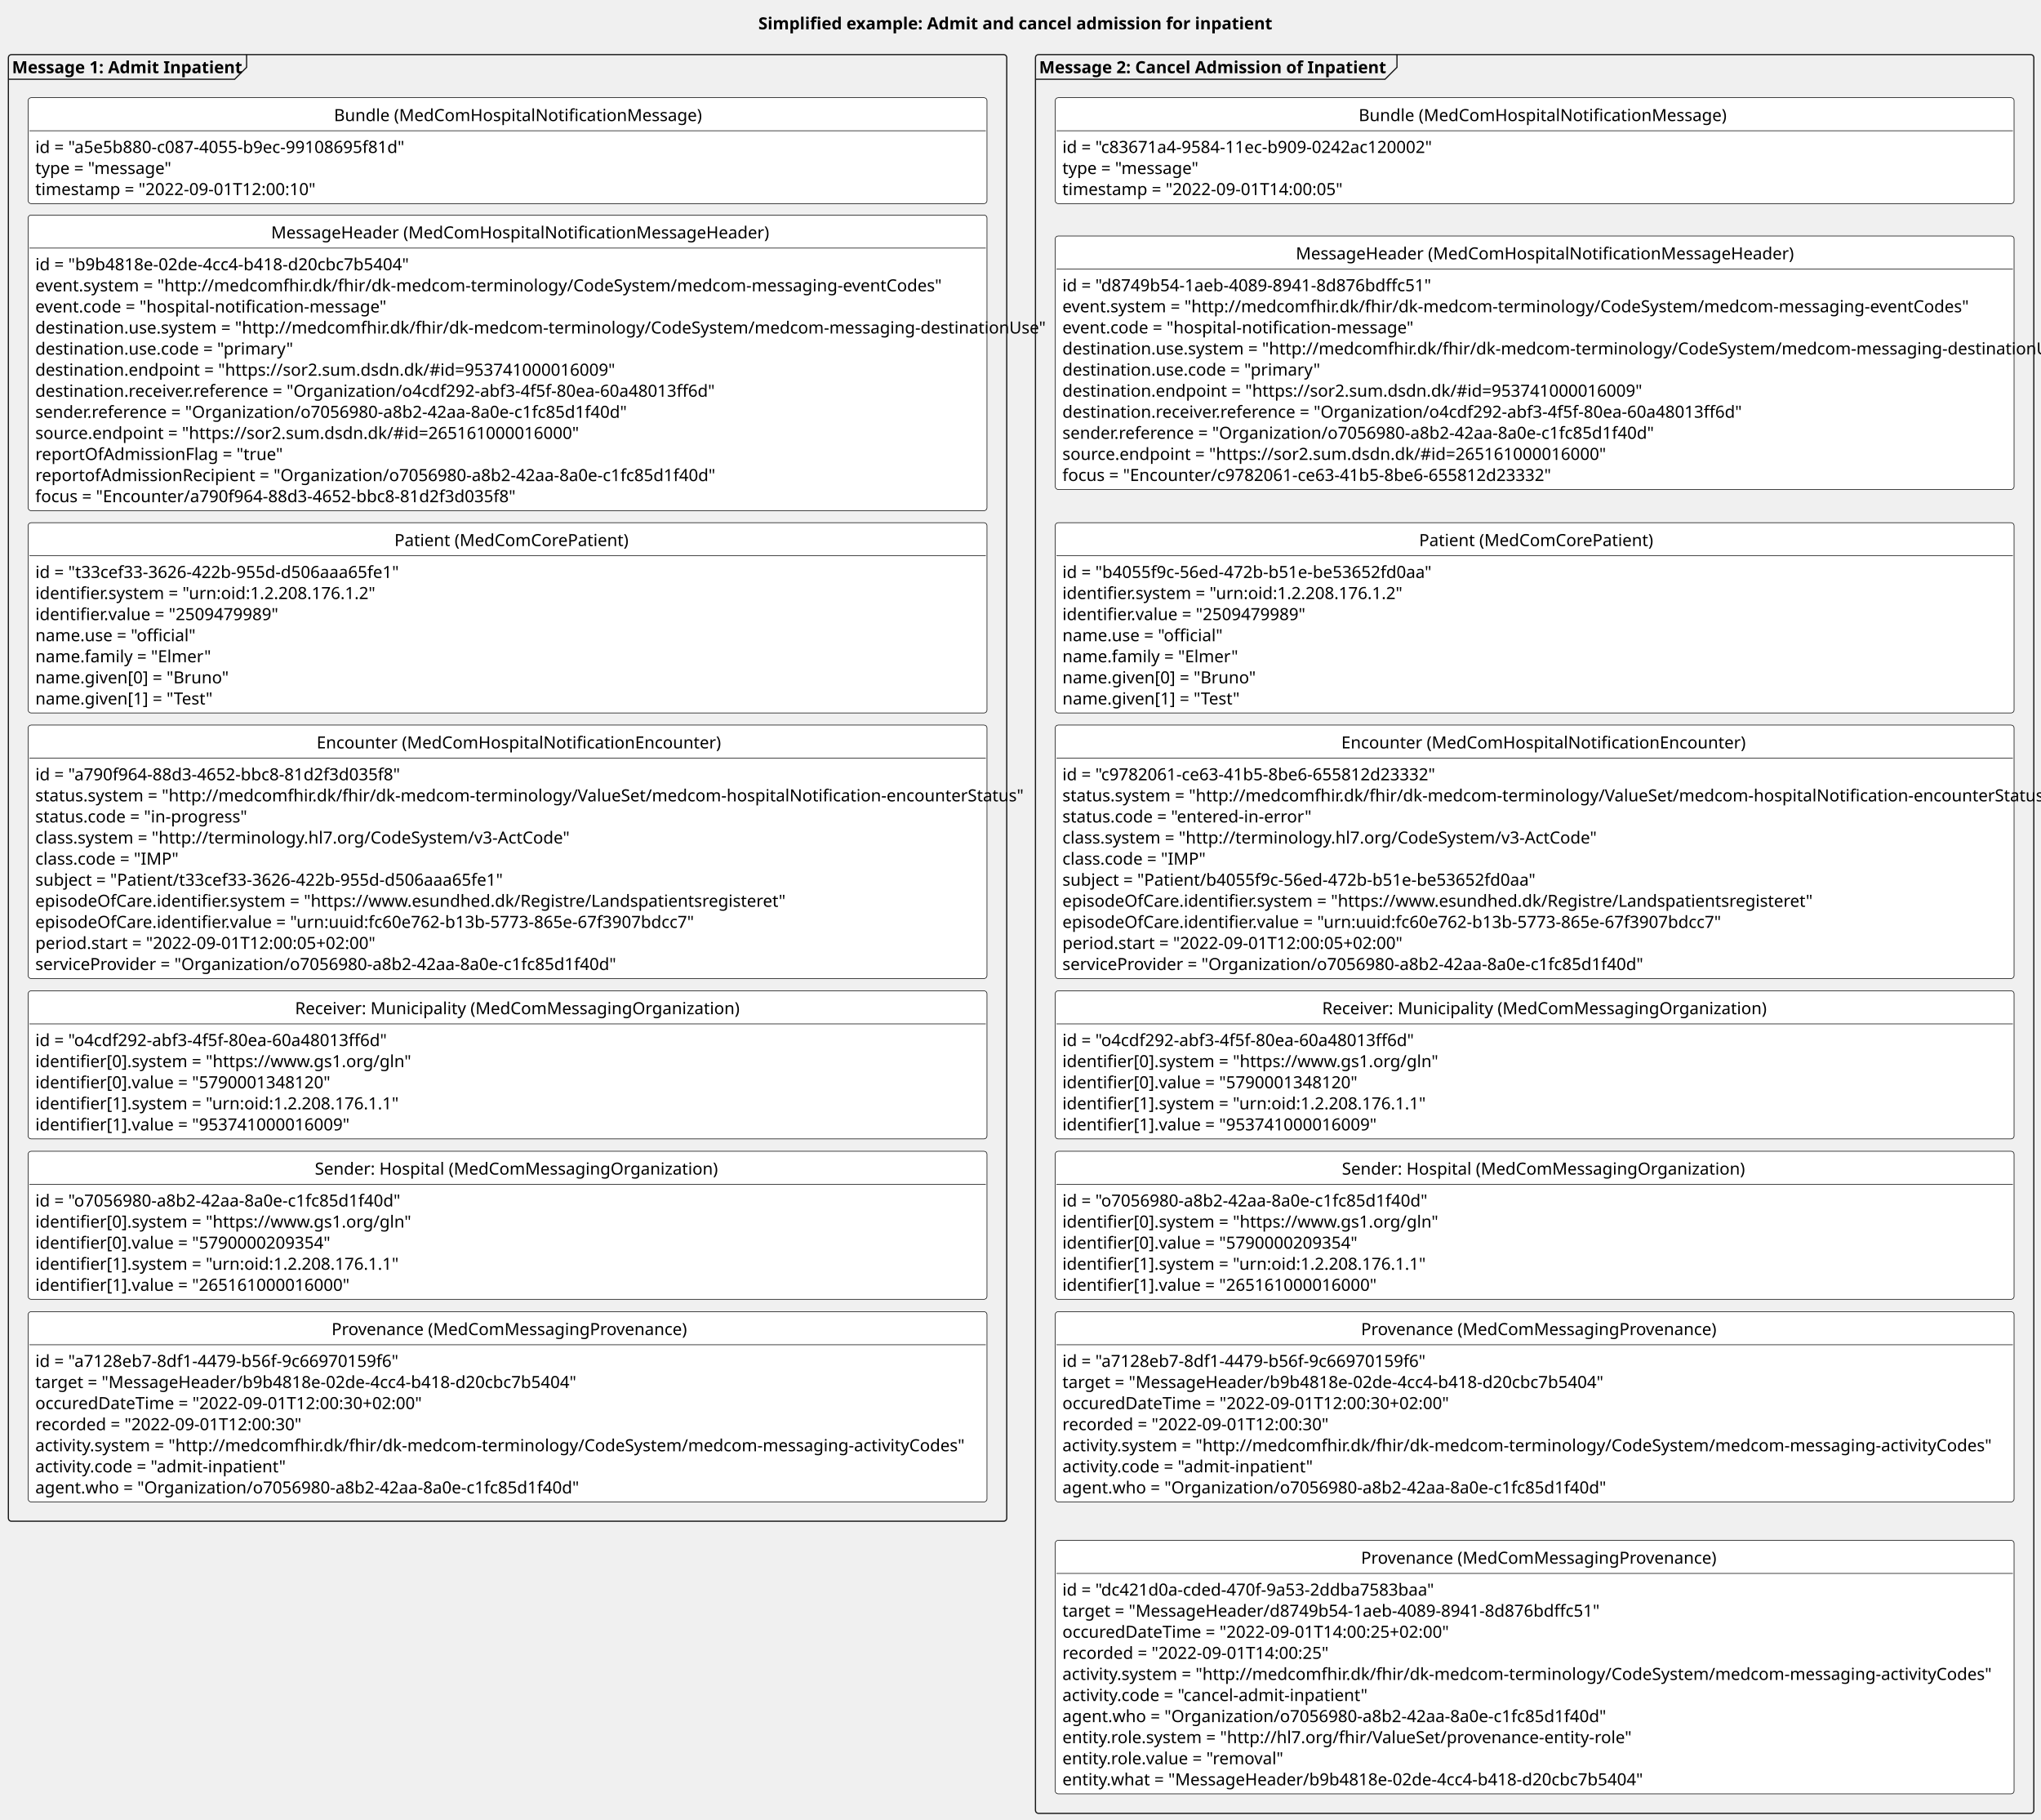
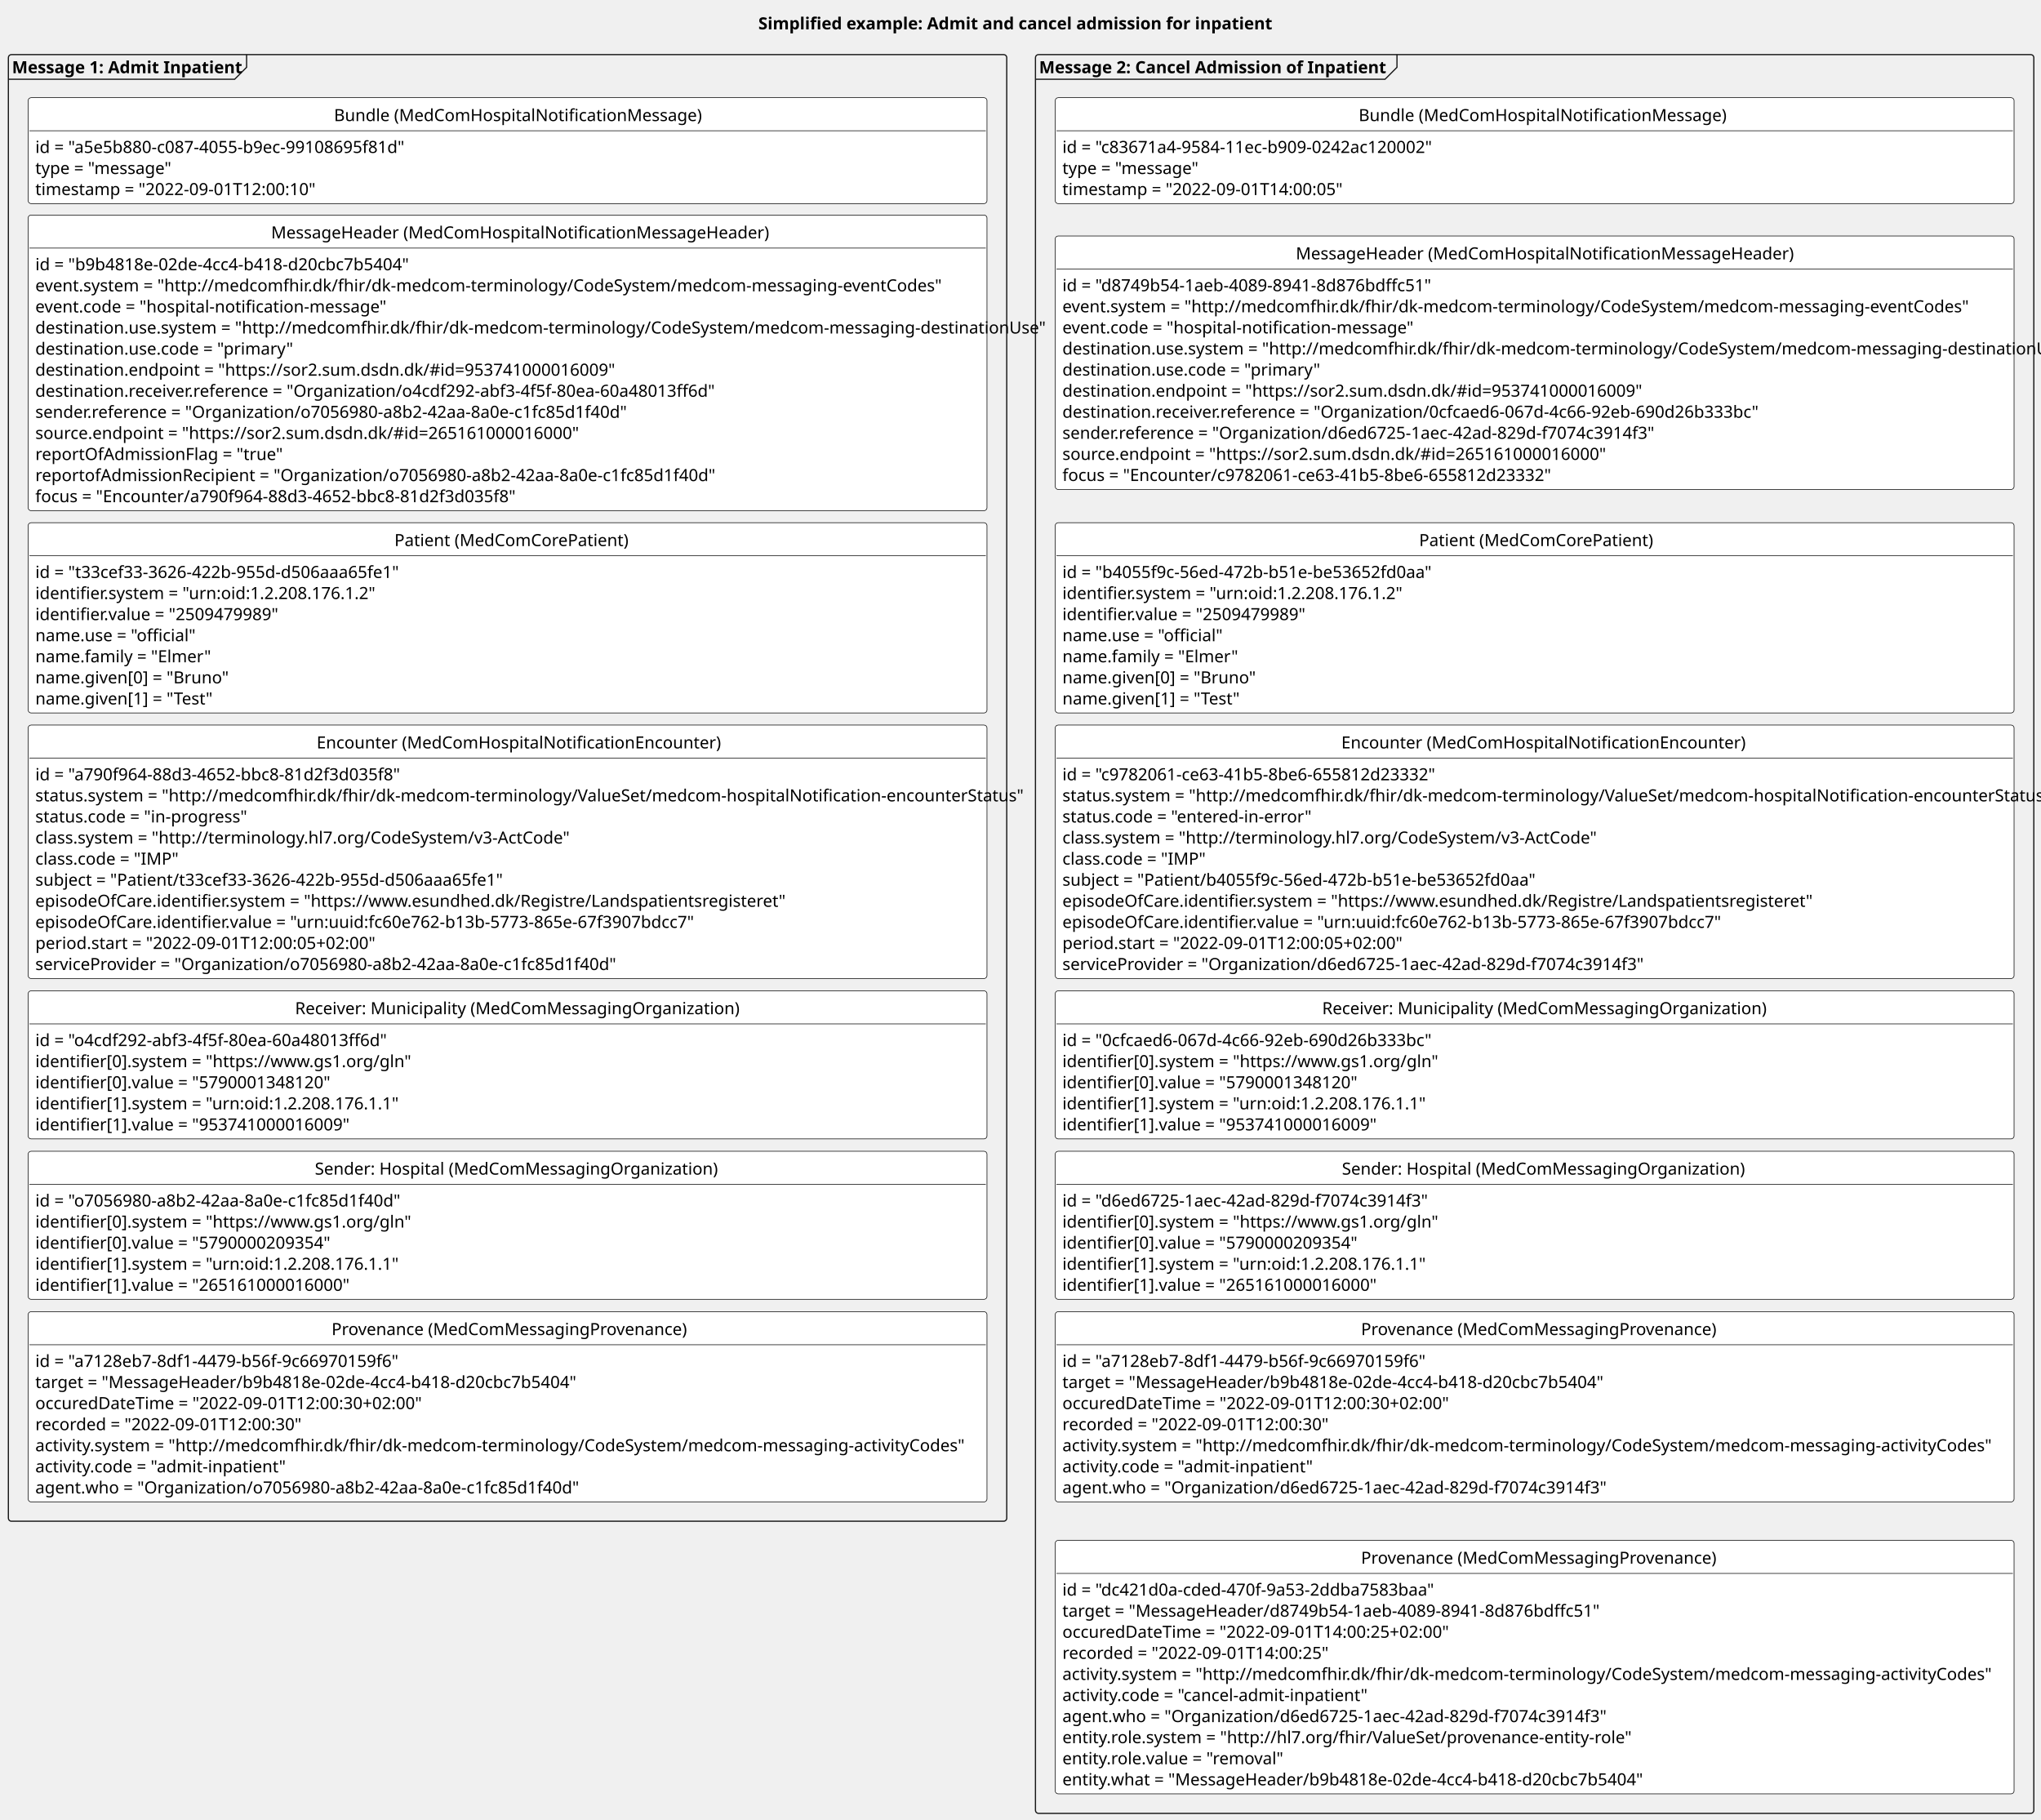
<svg xmlns="http://www.w3.org/2000/svg" contentStyleType="text/css" height="1520px" preserveAspectRatio="none" style="width:1705px;height:1520px;background:#FFFFFF;" version="1.1" viewBox="0 0 1705 1520" width="1705px" zoomAndPan="magnify">
  <defs />
  <g>
    <rect fill="none" height="27.609" id="_title" style="stroke:none;stroke-width:1.0;" width="434" x="628.5" y="5" />
    <text fill="#000000" font-family="sans-serif" font-size="14" font-weight="bold" lengthAdjust="spacing" textLength="424" x="633.5" y="24.533">Simplified example: Admit and cancel admission for inpatient</text>
    <g id="cluster_admit">
      <rect fill="none" height="1225" rx="2.5" ry="2.5" style="stroke:#181818;stroke-width:1.0;" width="834" x="7" y="45.609" />
      <path d="M206,45.609 L206,56.219 L196,66.219 L7,66.219 " fill="none" style="stroke:#181818;stroke-width:1.0;" />
      <text fill="#000000" font-family="sans-serif" font-size="14" font-weight="bold" lengthAdjust="spacing" textLength="189" x="10" y="61.143">Message 1: Admit Inpatient</text>
    </g>
    <g id="cluster_error">
      <rect fill="none" height="1469" rx="2.5" ry="2.5" style="stroke:#181818;stroke-width:1.0;" width="834" x="865" y="45.609" />
      <path d="M1167,45.609 L1167,56.219 L1157,66.219 L865,66.219 " fill="none" style="stroke:#181818;stroke-width:1.0;" />
      <text fill="#000000" font-family="sans-serif" font-size="14" font-weight="bold" lengthAdjust="spacing" textLength="292" x="868" y="61.143">Message 2: Cancel Admission of Inpatient</text>
    </g>
    <g id="elem_admitB">
      <rect codeLine="19" fill="#FFFFFF" height="88.438" id="admitB" rx="2.5" ry="2.5" style="stroke:#000000;stroke-width:0.5;" width="801" x="23.5" y="81.609" />
      <text fill="#000000" font-family="sans-serif" font-size="14" lengthAdjust="spacing" textLength="290" x="279" y="101.143">Bundle (MedComHospitalNotificationMessage)</text>
      <line style="stroke:#000000;stroke-width:0.5;" x1="24.5" x2="823.5" y1="109.219" y2="109.219" />
      <text fill="#000000" font-family="sans-serif" font-size="14" lengthAdjust="spacing" textLength="307" x="29.5" y="127.752">id = "a5e5b880-c087-4055-b9ec-99108695f81d"</text>
      <text fill="#000000" font-family="sans-serif" font-size="14" lengthAdjust="spacing" textLength="110" x="29.5" y="145.361">type = "message"</text>
      <text fill="#000000" font-family="sans-serif" font-size="14" lengthAdjust="spacing" textLength="229" x="29.5" y="162.971">timestamp = "2022-09-01T12:00:10"</text>
    </g>
    <g id="elem_admitMH">
      <rect codeLine="24" fill="#FFFFFF" height="246.922" id="admitMH" rx="2.5" ry="2.5" style="stroke:#000000;stroke-width:0.5;" width="801" x="23.5" y="179.609" />
      <text fill="#000000" font-family="sans-serif" font-size="14" lengthAdjust="spacing" textLength="395" x="226.5" y="199.143">MessageHeader (MedComHospitalNotificationMessageHeader)</text>
      <line style="stroke:#000000;stroke-width:0.5;" x1="24.5" x2="823.5" y1="207.219" y2="207.219" />
      <text fill="#000000" font-family="sans-serif" font-size="14" lengthAdjust="spacing" textLength="309" x="29.5" y="225.752">id = "b9b4818e-02de-4cc4-b418-d20cbc7b5404"</text>
      <text fill="#000000" font-family="sans-serif" font-size="14" lengthAdjust="spacing" textLength="711" x="29.5" y="243.361">event.system = "http://medcomfhir.dk/fhir/dk-medcom-terminology/CodeSystem/medcom-messaging-eventCodes"</text>
      <text fill="#000000" font-family="sans-serif" font-size="14" lengthAdjust="spacing" textLength="280" x="29.5" y="260.971">event.code = "hospital-notification-message"</text>
      <text fill="#000000" font-family="sans-serif" font-size="14" lengthAdjust="spacing" textLength="789" x="29.5" y="278.58">destination.use.system = "http://medcomfhir.dk/fhir/dk-medcom-terminology/CodeSystem/medcom-messaging-destinationUse"</text>
      <text fill="#000000" font-family="sans-serif" font-size="14" lengthAdjust="spacing" textLength="204" x="29.5" y="296.19">destination.use.code = "primary"</text>
      <text fill="#000000" font-family="sans-serif" font-size="14" lengthAdjust="spacing" textLength="460" x="29.5" y="313.799">destination.endpoint = "https://sor2.sum.dsdn.dk/#id=953741000016009"</text>
      <text fill="#000000" font-family="sans-serif" font-size="14" lengthAdjust="spacing" textLength="550" x="29.5" y="331.408">destination.receiver.reference = "Organization/o4cdf292-abf3-4f5f-80ea-60a48013ff6d"</text>
      <text fill="#000000" font-family="sans-serif" font-size="14" lengthAdjust="spacing" textLength="485" x="29.5" y="349.018">sender.reference = "Organization/o7056980-a8b2-42aa-8a0e-c1fc85d1f40d"</text>
      <text fill="#000000" font-family="sans-serif" font-size="14" lengthAdjust="spacing" textLength="434" x="29.5" y="366.627">source.endpoint = "https://sor2.sum.dsdn.dk/#id=265161000016000"</text>
      <text fill="#000000" font-family="sans-serif" font-size="14" lengthAdjust="spacing" textLength="196" x="29.5" y="384.236">reportOfAdmissionFlag = "true"</text>
      <text fill="#000000" font-family="sans-serif" font-size="14" lengthAdjust="spacing" textLength="549" x="29.5" y="401.846">reportofAdmissionRecipient = "Organization/o7056980-a8b2-42aa-8a0e-c1fc85d1f40d"</text>
      <text fill="#000000" font-family="sans-serif" font-size="14" lengthAdjust="spacing" textLength="392" x="29.5" y="419.455">focus = "Encounter/a790f964-88d3-4652-bbc8-81d2f3d035f8"</text>
    </g>
    <g id="elem_admitPT">
      <rect codeLine="38" fill="#FFFFFF" height="158.875" id="admitPT" rx="2.5" ry="2.5" style="stroke:#000000;stroke-width:0.5;" width="801" x="23.5" y="436.609" />
      <text fill="#000000" font-family="sans-serif" font-size="14" lengthAdjust="spacing" textLength="189" x="329.5" y="456.143">Patient (MedComCorePatient)</text>
      <line style="stroke:#000000;stroke-width:0.5;" x1="24.5" x2="823.5" y1="464.219" y2="464.219" />
      <text fill="#000000" font-family="sans-serif" font-size="14" lengthAdjust="spacing" textLength="300" x="29.5" y="482.752">id = "t33cef33-3626-422b-955d-d506aaa65fe1"</text>
      <text fill="#000000" font-family="sans-serif" font-size="14" lengthAdjust="spacing" textLength="276" x="29.5" y="500.361">identifier.system = "urn:oid:1.2.208.176.1.2"</text>
      <text fill="#000000" font-family="sans-serif" font-size="14" lengthAdjust="spacing" textLength="198" x="29.5" y="517.971">identifier.value = "2509479989"</text>
      <text fill="#000000" font-family="sans-serif" font-size="14" lengthAdjust="spacing" textLength="128" x="29.5" y="535.58">name.use = "official"</text>
      <text fill="#000000" font-family="sans-serif" font-size="14" lengthAdjust="spacing" textLength="137" x="29.5" y="553.189">name.family = "Elmer"</text>
      <text fill="#000000" font-family="sans-serif" font-size="14" lengthAdjust="spacing" textLength="153" x="29.5" y="570.799">name.given[0] = "Bruno"</text>
      <text fill="#000000" font-family="sans-serif" font-size="14" lengthAdjust="spacing" textLength="143" x="29.5" y="588.408">name.given[1] = "Test"</text>
    </g>
    <g id="elem_admitENC">
      <rect codeLine="47" fill="#FFFFFF" height="211.703" id="admitENC" rx="2.5" ry="2.5" style="stroke:#000000;stroke-width:0.5;" width="801" x="23.5" y="605.609" />
      <text fill="#000000" font-family="sans-serif" font-size="14" lengthAdjust="spacing" textLength="319" x="264.5" y="625.143">Encounter (MedComHospitalNotificationEncounter)</text>
      <line style="stroke:#000000;stroke-width:0.5;" x1="24.5" x2="823.5" y1="633.219" y2="633.219" />
      <text fill="#000000" font-family="sans-serif" font-size="14" lengthAdjust="spacing" textLength="300" x="29.5" y="651.752">id = "a790f964-88d3-4652-bbc8-81d2f3d035f8"</text>
      <text fill="#000000" font-family="sans-serif" font-size="14" lengthAdjust="spacing" textLength="769" x="29.5" y="669.361">status.system = "http://medcomfhir.dk/fhir/dk-medcom-terminology/ValueSet/medcom-hospitalNotification-encounterStatus"</text>
      <text fill="#000000" font-family="sans-serif" font-size="14" lengthAdjust="spacing" textLength="171" x="29.5" y="686.971">status.code = "in-progress"</text>
      <text fill="#000000" font-family="sans-serif" font-size="14" lengthAdjust="spacing" textLength="425" x="29.5" y="704.58">class.system = "http://terminology.hl7.org/CodeSystem/v3-ActCode"</text>
      <text fill="#000000" font-family="sans-serif" font-size="14" lengthAdjust="spacing" textLength="116" x="29.5" y="722.189">class.code = "IMP"</text>
      <text fill="#000000" font-family="sans-serif" font-size="14" lengthAdjust="spacing" textLength="382" x="29.5" y="739.799">subject = "Patient/t33cef33-3626-422b-955d-d506aaa65fe1"</text>
      <text fill="#000000" font-family="sans-serif" font-size="14" lengthAdjust="spacing" textLength="594" x="29.5" y="757.408">episodeOfCare.identifier.system = "https://www.esundhed.dk/Registre/Landspatientsregisteret"</text>
      <text fill="#000000" font-family="sans-serif" font-size="14" lengthAdjust="spacing" textLength="539" x="29.5" y="775.018">episodeOfCare.identifier.value = "urn:uuid:fc60e762-b13b-5773-865e-67f3907bdcc7"</text>
      <text fill="#000000" font-family="sans-serif" font-size="14" lengthAdjust="spacing" textLength="281" x="29.5" y="792.627">period.start = "2022-09-01T12:00:05+02:00"</text>
      <text fill="#000000" font-family="sans-serif" font-size="14" lengthAdjust="spacing" textLength="474" x="29.5" y="810.236">serviceProvider = "Organization/o7056980-a8b2-42aa-8a0e-c1fc85d1f40d"</text>
    </g>
    <g id="elem_admitROrg">
      <rect codeLine="59" fill="#FFFFFF" height="123.656" id="admitROrg" rx="2.5" ry="2.5" style="stroke:#000000;stroke-width:0.5;" width="801" x="23.5" y="827.609" />
      <text fill="#000000" font-family="sans-serif" font-size="14" lengthAdjust="spacing" textLength="355" x="246.5" y="847.143">Receiver: Municipality (MedComMessagingOrganization)</text>
      <line style="stroke:#000000;stroke-width:0.5;" x1="24.5" x2="823.5" y1="855.219" y2="855.219" />
      <text fill="#000000" font-family="sans-serif" font-size="14" lengthAdjust="spacing" textLength="288" x="29.5" y="873.752">id = "o4cdf292-abf3-4f5f-80ea-60a48013ff6d"</text>
      <text fill="#000000" font-family="sans-serif" font-size="14" lengthAdjust="spacing" textLength="289" x="29.5" y="891.361">identifier[0].system = "https://www.gs1.org/gln"</text>
      <text fill="#000000" font-family="sans-serif" font-size="14" lengthAdjust="spacing" textLength="238" x="29.5" y="908.971">identifier[0].value = "5790001348120"</text>
      <text fill="#000000" font-family="sans-serif" font-size="14" lengthAdjust="spacing" textLength="292" x="29.5" y="926.58">identifier[1].system = "urn:oid:1.2.208.176.1.1"</text>
      <text fill="#000000" font-family="sans-serif" font-size="14" lengthAdjust="spacing" textLength="254" x="29.5" y="944.189">identifier[1].value = "953741000016009"</text>
    </g>
    <g id="elem_admitSOrg">
      <rect codeLine="66" fill="#FFFFFF" height="123.656" id="admitSOrg" rx="2.5" ry="2.5" style="stroke:#000000;stroke-width:0.5;" width="801" x="23.5" y="961.609" />
      <text fill="#000000" font-family="sans-serif" font-size="14" lengthAdjust="spacing" textLength="322" x="263" y="981.143">Sender: Hospital (MedComMessagingOrganization)</text>
      <line style="stroke:#000000;stroke-width:0.5;" x1="24.5" x2="823.5" y1="989.219" y2="989.219" />
      <text fill="#000000" font-family="sans-serif" font-size="14" lengthAdjust="spacing" textLength="303" x="29.5" y="1007.752">id = "o7056980-a8b2-42aa-8a0e-c1fc85d1f40d"</text>
      <text fill="#000000" font-family="sans-serif" font-size="14" lengthAdjust="spacing" textLength="289" x="29.5" y="1025.361">identifier[0].system = "https://www.gs1.org/gln"</text>
      <text fill="#000000" font-family="sans-serif" font-size="14" lengthAdjust="spacing" textLength="238" x="29.5" y="1042.971">identifier[0].value = "5790000209354"</text>
      <text fill="#000000" font-family="sans-serif" font-size="14" lengthAdjust="spacing" textLength="292" x="29.5" y="1060.58">identifier[1].system = "urn:oid:1.2.208.176.1.1"</text>
      <text fill="#000000" font-family="sans-serif" font-size="14" lengthAdjust="spacing" textLength="254" x="29.5" y="1078.189">identifier[1].value = "265161000016000"</text>
    </g>
    <g id="elem_admitPRO">
      <rect codeLine="73" fill="#FFFFFF" height="158.875" id="admitPRO" rx="2.5" ry="2.5" style="stroke:#000000;stroke-width:0.5;" width="801" x="23.5" y="1095.609" />
      <text fill="#000000" font-family="sans-serif" font-size="14" lengthAdjust="spacing" textLength="294" x="277" y="1115.143">Provenance  (MedComMessagingProvenance)</text>
      <line style="stroke:#000000;stroke-width:0.5;" x1="24.5" x2="823.5" y1="1123.219" y2="1123.219" />
      <text fill="#000000" font-family="sans-serif" font-size="14" lengthAdjust="spacing" textLength="300" x="29.5" y="1141.752">id = "a7128eb7-8df1-4479-b56f-9c66970159f6"</text>
      <text fill="#000000" font-family="sans-serif" font-size="14" lengthAdjust="spacing" textLength="442" x="29.5" y="1159.361">target = "MessageHeader/b9b4818e-02de-4cc4-b418-d20cbc7b5404"</text>
      <text fill="#000000" font-family="sans-serif" font-size="14" lengthAdjust="spacing" textLength="321" x="29.5" y="1176.971">occuredDateTime = "2022-09-01T12:00:30+02:00"</text>
      <text fill="#000000" font-family="sans-serif" font-size="14" lengthAdjust="spacing" textLength="222" x="29.5" y="1194.58">recorded = "2022-09-01T12:00:30"</text>
      <text fill="#000000" font-family="sans-serif" font-size="14" lengthAdjust="spacing" textLength="727" x="29.5" y="1212.189">activity.system = "http://medcomfhir.dk/fhir/dk-medcom-terminology/CodeSystem/medcom-messaging-activityCodes"</text>
      <text fill="#000000" font-family="sans-serif" font-size="14" lengthAdjust="spacing" textLength="197" x="29.5" y="1229.799">activity.code = "admit-inpatient"</text>
      <text fill="#000000" font-family="sans-serif" font-size="14" lengthAdjust="spacing" textLength="441" x="29.5" y="1247.408">agent.who = "Organization/o7056980-a8b2-42aa-8a0e-c1fc85d1f40d"</text>
    </g>
    <g id="elem_errorB">
      <rect codeLine="93" fill="#FFFFFF" height="88.438" id="errorB" rx="2.5" ry="2.5" style="stroke:#000000;stroke-width:0.5;" width="801" x="881.5" y="81.609" />
      <text fill="#000000" font-family="sans-serif" font-size="14" lengthAdjust="spacing" textLength="294" x="1135" y="101.143">Bundle  (MedComHospitalNotificationMessage)</text>
      <line style="stroke:#000000;stroke-width:0.5;" x1="882.5" x2="1681.5" y1="109.219" y2="109.219" />
      <text fill="#000000" font-family="sans-serif" font-size="14" lengthAdjust="spacing" textLength="310" x="887.5" y="127.752">id = "c83671a4-9584-11ec-b909-0242ac120002"</text>
      <text fill="#000000" font-family="sans-serif" font-size="14" lengthAdjust="spacing" textLength="110" x="887.5" y="145.361">type = "message"</text>
      <text fill="#000000" font-family="sans-serif" font-size="14" lengthAdjust="spacing" textLength="229" x="887.5" y="162.971">timestamp = "2022-09-01T14:00:05"</text>
    </g>
    <g id="elem_errorMH">
      <rect codeLine="98" fill="#FFFFFF" height="211.703" id="errorMH" rx="2.5" ry="2.5" style="stroke:#000000;stroke-width:0.5;" width="801" x="881.5" y="197.109" />
      <text fill="#000000" font-family="sans-serif" font-size="14" lengthAdjust="spacing" textLength="399" x="1082.5" y="216.643">MessageHeader  (MedComHospitalNotificationMessageHeader)</text>
      <line style="stroke:#000000;stroke-width:0.5;" x1="882.5" x2="1681.5" y1="224.719" y2="224.719" />
      <text fill="#000000" font-family="sans-serif" font-size="14" lengthAdjust="spacing" textLength="304" x="887.5" y="243.252">id = "d8749b54-1aeb-4089-8941-8d876bdffc51"</text>
      <text fill="#000000" font-family="sans-serif" font-size="14" lengthAdjust="spacing" textLength="711" x="887.5" y="260.861">event.system = "http://medcomfhir.dk/fhir/dk-medcom-terminology/CodeSystem/medcom-messaging-eventCodes"</text>
      <text fill="#000000" font-family="sans-serif" font-size="14" lengthAdjust="spacing" textLength="280" x="887.5" y="278.471">event.code = "hospital-notification-message"</text>
      <text fill="#000000" font-family="sans-serif" font-size="14" lengthAdjust="spacing" textLength="789" x="887.5" y="296.08">destination.use.system = "http://medcomfhir.dk/fhir/dk-medcom-terminology/CodeSystem/medcom-messaging-destinationUse"</text>
      <text fill="#000000" font-family="sans-serif" font-size="14" lengthAdjust="spacing" textLength="204" x="887.5" y="313.69">destination.use.code = "primary"</text>
      <text fill="#000000" font-family="sans-serif" font-size="14" lengthAdjust="spacing" textLength="460" x="887.5" y="331.299">destination.endpoint = "https://sor2.sum.dsdn.dk/#id=953741000016009"</text>
-       <text fill="#000000" font-family="sans-serif" font-size="14" lengthAdjust="spacing" textLength="550" x="887.5" y="348.908">destination.receiver.reference = "Organization/o4cdf292-abf3-4f5f-80ea-60a48013ff6d"</text>
-       <text fill="#000000" font-family="sans-serif" font-size="14" lengthAdjust="spacing" textLength="485" x="887.5" y="366.518">sender.reference = "Organization/o7056980-a8b2-42aa-8a0e-c1fc85d1f40d"</text>
+       <text fill="#000000" font-family="sans-serif" font-size="14" lengthAdjust="spacing" textLength="567" x="887.5" y="348.908">destination.receiver.reference = "Organization/0cfcaed6-067d-4c66-92eb-690d26b333bc"</text>
+       <text fill="#000000" font-family="sans-serif" font-size="14" lengthAdjust="spacing" textLength="485" x="887.5" y="366.518">sender.reference = "Organization/d6ed6725-1aec-42ad-829d-f7074c3914f3"</text>
      <text fill="#000000" font-family="sans-serif" font-size="14" lengthAdjust="spacing" textLength="434" x="887.5" y="384.127">source.endpoint = "https://sor2.sum.dsdn.dk/#id=265161000016000"</text>
      <text fill="#000000" font-family="sans-serif" font-size="14" lengthAdjust="spacing" textLength="403" x="887.5" y="401.736">focus = "Encounter/c9782061-ce63-41b5-8be6-655812d23332"</text>
    </g>
    <g id="elem_errorPT">
      <rect codeLine="110" fill="#FFFFFF" height="158.875" id="errorPT" rx="2.5" ry="2.5" style="stroke:#000000;stroke-width:0.5;" width="801" x="881.5" y="436.609" />
      <text fill="#000000" font-family="sans-serif" font-size="14" lengthAdjust="spacing" textLength="193" x="1185.5" y="456.143">Patient  (MedComCorePatient)</text>
      <line style="stroke:#000000;stroke-width:0.5;" x1="882.5" x2="1681.5" y1="464.219" y2="464.219" />
      <text fill="#000000" font-family="sans-serif" font-size="14" lengthAdjust="spacing" textLength="304" x="887.5" y="482.752">id = "b4055f9c-56ed-472b-b51e-be53652fd0aa"</text>
      <text fill="#000000" font-family="sans-serif" font-size="14" lengthAdjust="spacing" textLength="276" x="887.5" y="500.361">identifier.system = "urn:oid:1.2.208.176.1.2"</text>
      <text fill="#000000" font-family="sans-serif" font-size="14" lengthAdjust="spacing" textLength="198" x="887.5" y="517.971">identifier.value = "2509479989"</text>
      <text fill="#000000" font-family="sans-serif" font-size="14" lengthAdjust="spacing" textLength="128" x="887.5" y="535.58">name.use = "official"</text>
      <text fill="#000000" font-family="sans-serif" font-size="14" lengthAdjust="spacing" textLength="137" x="887.5" y="553.189">name.family = "Elmer"</text>
      <text fill="#000000" font-family="sans-serif" font-size="14" lengthAdjust="spacing" textLength="153" x="887.5" y="570.799">name.given[0] = "Bruno"</text>
      <text fill="#000000" font-family="sans-serif" font-size="14" lengthAdjust="spacing" textLength="143" x="887.5" y="588.408">name.given[1] = "Test"</text>
    </g>
    <g id="elem_errorENC">
      <rect codeLine="119" fill="#FFFFFF" height="211.703" id="errorENC" rx="2.5" ry="2.5" style="stroke:#000000;stroke-width:0.5;" width="801" x="881.5" y="605.609" />
      <text fill="#000000" font-family="sans-serif" font-size="14" lengthAdjust="spacing" textLength="323" x="1120.5" y="625.143">Encounter  (MedComHospitalNotificationEncounter)</text>
      <line style="stroke:#000000;stroke-width:0.5;" x1="882.5" x2="1681.5" y1="633.219" y2="633.219" />
      <text fill="#000000" font-family="sans-serif" font-size="14" lengthAdjust="spacing" textLength="311" x="887.5" y="651.752">id = "c9782061-ce63-41b5-8be6-655812d23332"</text>
      <text fill="#000000" font-family="sans-serif" font-size="14" lengthAdjust="spacing" textLength="769" x="887.5" y="669.361">status.system = "http://medcomfhir.dk/fhir/dk-medcom-terminology/ValueSet/medcom-hospitalNotification-encounterStatus"</text>
      <text fill="#000000" font-family="sans-serif" font-size="14" lengthAdjust="spacing" textLength="200" x="887.5" y="686.971">status.code = "entered-in-error"</text>
      <text fill="#000000" font-family="sans-serif" font-size="14" lengthAdjust="spacing" textLength="425" x="887.5" y="704.58">class.system = "http://terminology.hl7.org/CodeSystem/v3-ActCode"</text>
      <text fill="#000000" font-family="sans-serif" font-size="14" lengthAdjust="spacing" textLength="116" x="887.5" y="722.189">class.code = "IMP"</text>
      <text fill="#000000" font-family="sans-serif" font-size="14" lengthAdjust="spacing" textLength="386" x="887.5" y="739.799">subject = "Patient/b4055f9c-56ed-472b-b51e-be53652fd0aa"</text>
      <text fill="#000000" font-family="sans-serif" font-size="14" lengthAdjust="spacing" textLength="594" x="887.5" y="757.408">episodeOfCare.identifier.system = "https://www.esundhed.dk/Registre/Landspatientsregisteret"</text>
      <text fill="#000000" font-family="sans-serif" font-size="14" lengthAdjust="spacing" textLength="539" x="887.5" y="775.018">episodeOfCare.identifier.value = "urn:uuid:fc60e762-b13b-5773-865e-67f3907bdcc7"</text>
      <text fill="#000000" font-family="sans-serif" font-size="14" lengthAdjust="spacing" textLength="281" x="887.5" y="792.627">period.start = "2022-09-01T12:00:05+02:00"</text>
-       <text fill="#000000" font-family="sans-serif" font-size="14" lengthAdjust="spacing" textLength="474" x="887.5" y="810.236">serviceProvider = "Organization/o7056980-a8b2-42aa-8a0e-c1fc85d1f40d"</text>
+       <text fill="#000000" font-family="sans-serif" font-size="14" lengthAdjust="spacing" textLength="474" x="887.5" y="810.236">serviceProvider = "Organization/d6ed6725-1aec-42ad-829d-f7074c3914f3"</text>
    </g>
    <g id="elem_errorROrg">
      <rect codeLine="131" fill="#FFFFFF" height="123.656" id="errorROrg" rx="2.5" ry="2.5" style="stroke:#000000;stroke-width:0.5;" width="801" x="881.5" y="827.609" />
      <text fill="#000000" font-family="sans-serif" font-size="14" lengthAdjust="spacing" textLength="355" x="1104.5" y="847.143">Receiver: Municipality (MedComMessagingOrganization)</text>
      <line style="stroke:#000000;stroke-width:0.5;" x1="882.5" x2="1681.5" y1="855.219" y2="855.219" />
-       <text fill="#000000" font-family="sans-serif" font-size="14" lengthAdjust="spacing" textLength="288" x="887.5" y="873.752">id = "o4cdf292-abf3-4f5f-80ea-60a48013ff6d"</text>
+       <text fill="#000000" font-family="sans-serif" font-size="14" lengthAdjust="spacing" textLength="305" x="887.5" y="873.752">id = "0cfcaed6-067d-4c66-92eb-690d26b333bc"</text>
      <text fill="#000000" font-family="sans-serif" font-size="14" lengthAdjust="spacing" textLength="289" x="887.5" y="891.361">identifier[0].system = "https://www.gs1.org/gln"</text>
      <text fill="#000000" font-family="sans-serif" font-size="14" lengthAdjust="spacing" textLength="238" x="887.5" y="908.971">identifier[0].value = "5790001348120"</text>
      <text fill="#000000" font-family="sans-serif" font-size="14" lengthAdjust="spacing" textLength="292" x="887.5" y="926.58">identifier[1].system = "urn:oid:1.2.208.176.1.1"</text>
      <text fill="#000000" font-family="sans-serif" font-size="14" lengthAdjust="spacing" textLength="254" x="887.5" y="944.189">identifier[1].value = "953741000016009"</text>
    </g>
    <g id="elem_errorSOrg">
      <rect codeLine="138" fill="#FFFFFF" height="123.656" id="errorSOrg" rx="2.5" ry="2.5" style="stroke:#000000;stroke-width:0.5;" width="801" x="881.5" y="961.609" />
      <text fill="#000000" font-family="sans-serif" font-size="14" lengthAdjust="spacing" textLength="322" x="1121" y="981.143">Sender: Hospital (MedComMessagingOrganization)</text>
      <line style="stroke:#000000;stroke-width:0.5;" x1="882.5" x2="1681.5" y1="989.219" y2="989.219" />
-       <text fill="#000000" font-family="sans-serif" font-size="14" lengthAdjust="spacing" textLength="303" x="887.5" y="1007.752">id = "o7056980-a8b2-42aa-8a0e-c1fc85d1f40d"</text>
+       <text fill="#000000" font-family="sans-serif" font-size="14" lengthAdjust="spacing" textLength="303" x="887.5" y="1007.752">id = "d6ed6725-1aec-42ad-829d-f7074c3914f3"</text>
      <text fill="#000000" font-family="sans-serif" font-size="14" lengthAdjust="spacing" textLength="289" x="887.5" y="1025.361">identifier[0].system = "https://www.gs1.org/gln"</text>
      <text fill="#000000" font-family="sans-serif" font-size="14" lengthAdjust="spacing" textLength="238" x="887.5" y="1042.971">identifier[0].value = "5790000209354"</text>
      <text fill="#000000" font-family="sans-serif" font-size="14" lengthAdjust="spacing" textLength="292" x="887.5" y="1060.58">identifier[1].system = "urn:oid:1.2.208.176.1.1"</text>
      <text fill="#000000" font-family="sans-serif" font-size="14" lengthAdjust="spacing" textLength="254" x="887.5" y="1078.189">identifier[1].value = "265161000016000"</text>
    </g>
    <g id="elem_admiterrorPRO">
      <rect codeLine="145" fill="#FFFFFF" height="158.875" id="admiterrorPRO" rx="2.5" ry="2.5" style="stroke:#000000;stroke-width:0.5;" width="801" x="881.5" y="1095.609" />
      <text fill="#000000" font-family="sans-serif" font-size="14" lengthAdjust="spacing" textLength="290" x="1137" y="1115.143">Provenance (MedComMessagingProvenance)</text>
      <line style="stroke:#000000;stroke-width:0.5;" x1="882.5" x2="1681.5" y1="1123.219" y2="1123.219" />
      <text fill="#000000" font-family="sans-serif" font-size="14" lengthAdjust="spacing" textLength="300" x="887.5" y="1141.752">id = "a7128eb7-8df1-4479-b56f-9c66970159f6"</text>
      <text fill="#000000" font-family="sans-serif" font-size="14" lengthAdjust="spacing" textLength="442" x="887.5" y="1159.361">target = "MessageHeader/b9b4818e-02de-4cc4-b418-d20cbc7b5404"</text>
      <text fill="#000000" font-family="sans-serif" font-size="14" lengthAdjust="spacing" textLength="321" x="887.5" y="1176.971">occuredDateTime = "2022-09-01T12:00:30+02:00"</text>
      <text fill="#000000" font-family="sans-serif" font-size="14" lengthAdjust="spacing" textLength="222" x="887.5" y="1194.58">recorded = "2022-09-01T12:00:30"</text>
      <text fill="#000000" font-family="sans-serif" font-size="14" lengthAdjust="spacing" textLength="727" x="887.5" y="1212.189">activity.system = "http://medcomfhir.dk/fhir/dk-medcom-terminology/CodeSystem/medcom-messaging-activityCodes"</text>
      <text fill="#000000" font-family="sans-serif" font-size="14" lengthAdjust="spacing" textLength="197" x="887.5" y="1229.799">activity.code = "admit-inpatient"</text>
-       <text fill="#000000" font-family="sans-serif" font-size="14" lengthAdjust="spacing" textLength="441" x="887.5" y="1247.408">agent.who = "Organization/o7056980-a8b2-42aa-8a0e-c1fc85d1f40d"</text>
+       <text fill="#000000" font-family="sans-serif" font-size="14" lengthAdjust="spacing" textLength="441" x="887.5" y="1247.408">agent.who = "Organization/d6ed6725-1aec-42ad-829d-f7074c3914f3"</text>
    </g>
    <g id="elem_errorPRO">
      <rect codeLine="154" fill="#FFFFFF" height="211.703" id="errorPRO" rx="2.5" ry="2.5" style="stroke:#000000;stroke-width:0.5;" width="801" x="881.5" y="1286.609" />
      <text fill="#000000" font-family="sans-serif" font-size="14" lengthAdjust="spacing" textLength="290" x="1137" y="1306.143">Provenance (MedComMessagingProvenance)</text>
      <line style="stroke:#000000;stroke-width:0.5;" x1="882.5" x2="1681.5" y1="1314.219" y2="1314.219" />
      <text fill="#000000" font-family="sans-serif" font-size="14" lengthAdjust="spacing" textLength="307" x="887.5" y="1332.752">id = "dc421d0a-cded-470f-9a53-2ddba7583baa"</text>
      <text fill="#000000" font-family="sans-serif" font-size="14" lengthAdjust="spacing" textLength="437" x="887.5" y="1350.361">target = "MessageHeader/d8749b54-1aeb-4089-8941-8d876bdffc51"</text>
      <text fill="#000000" font-family="sans-serif" font-size="14" lengthAdjust="spacing" textLength="321" x="887.5" y="1367.971">occuredDateTime = "2022-09-01T14:00:25+02:00"</text>
      <text fill="#000000" font-family="sans-serif" font-size="14" lengthAdjust="spacing" textLength="222" x="887.5" y="1385.58">recorded = "2022-09-01T14:00:25"</text>
      <text fill="#000000" font-family="sans-serif" font-size="14" lengthAdjust="spacing" textLength="727" x="887.5" y="1403.189">activity.system = "http://medcomfhir.dk/fhir/dk-medcom-terminology/CodeSystem/medcom-messaging-activityCodes"</text>
      <text fill="#000000" font-family="sans-serif" font-size="14" lengthAdjust="spacing" textLength="243" x="887.5" y="1420.799">activity.code = "cancel-admit-inpatient"</text>
-       <text fill="#000000" font-family="sans-serif" font-size="14" lengthAdjust="spacing" textLength="441" x="887.5" y="1438.408">agent.who = "Organization/o7056980-a8b2-42aa-8a0e-c1fc85d1f40d"</text>
+       <text fill="#000000" font-family="sans-serif" font-size="14" lengthAdjust="spacing" textLength="441" x="887.5" y="1438.408">agent.who = "Organization/d6ed6725-1aec-42ad-829d-f7074c3914f3"</text>
      <text fill="#000000" font-family="sans-serif" font-size="14" lengthAdjust="spacing" textLength="448" x="887.5" y="1456.018">entity.role.system = "http://hl7.org/fhir/ValueSet/provenance-entity-role"</text>
      <text fill="#000000" font-family="sans-serif" font-size="14" lengthAdjust="spacing" textLength="176" x="887.5" y="1473.627">entity.role.value = "removal"</text>
      <text fill="#000000" font-family="sans-serif" font-size="14" lengthAdjust="spacing" textLength="472" x="887.5" y="1491.236">entity.what = "MessageHeader/b9b4818e-02de-4cc4-b418-d20cbc7b5404"</text>
    </g>
  </g>
</svg>
